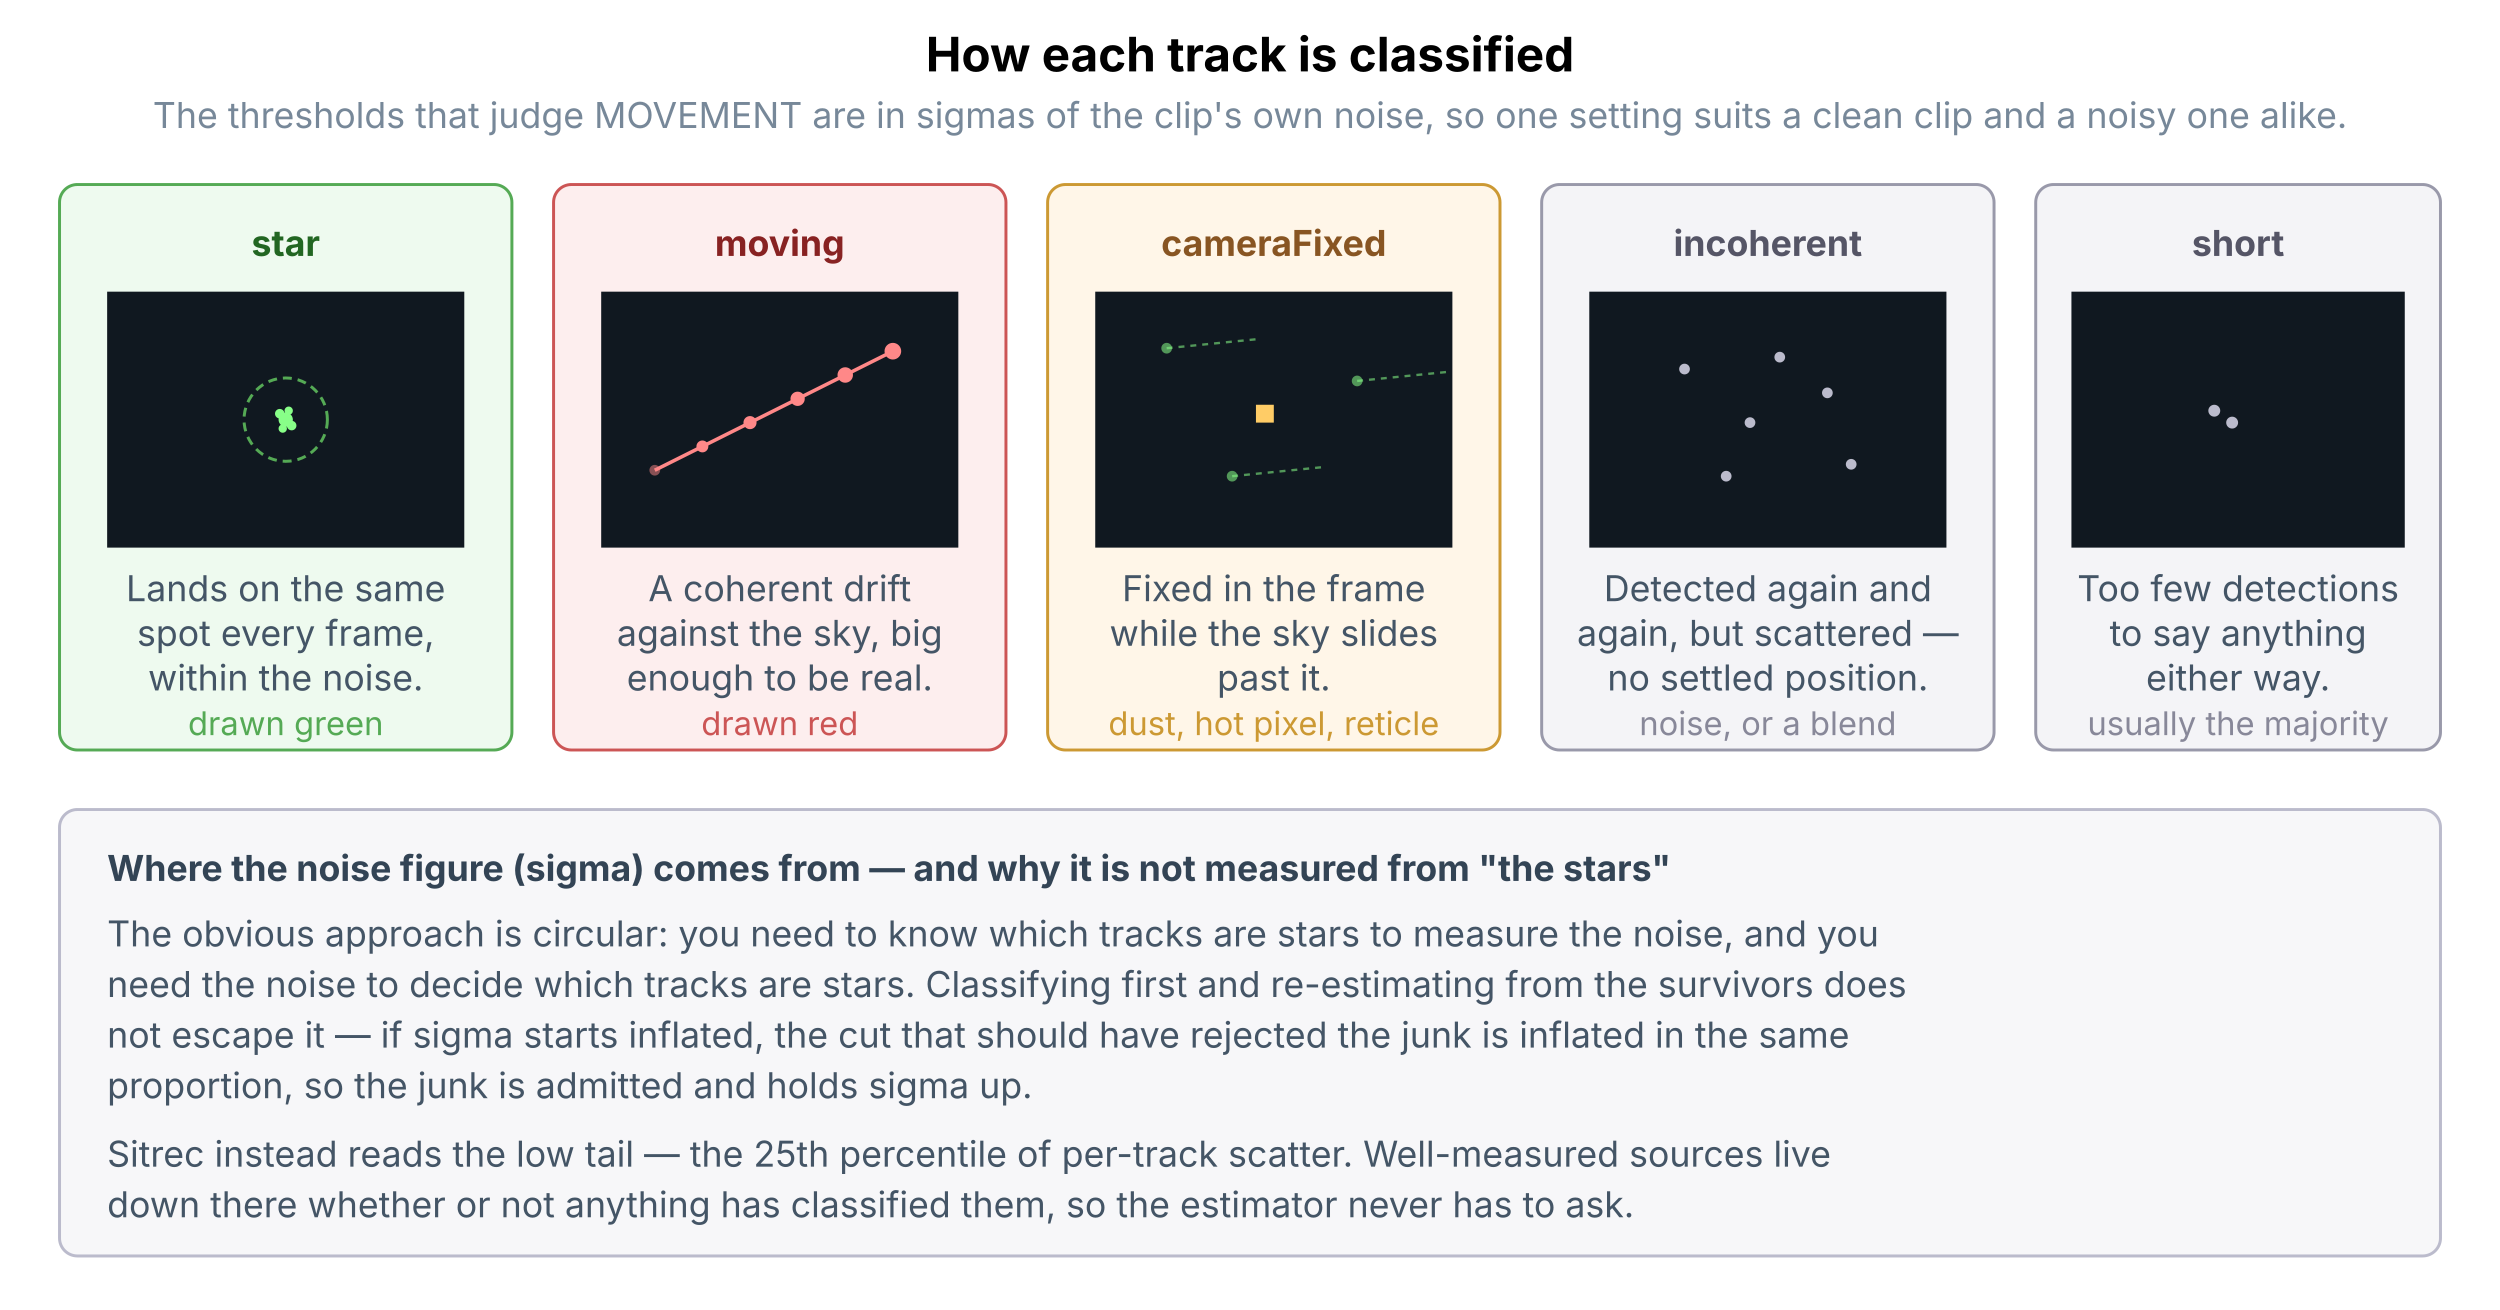
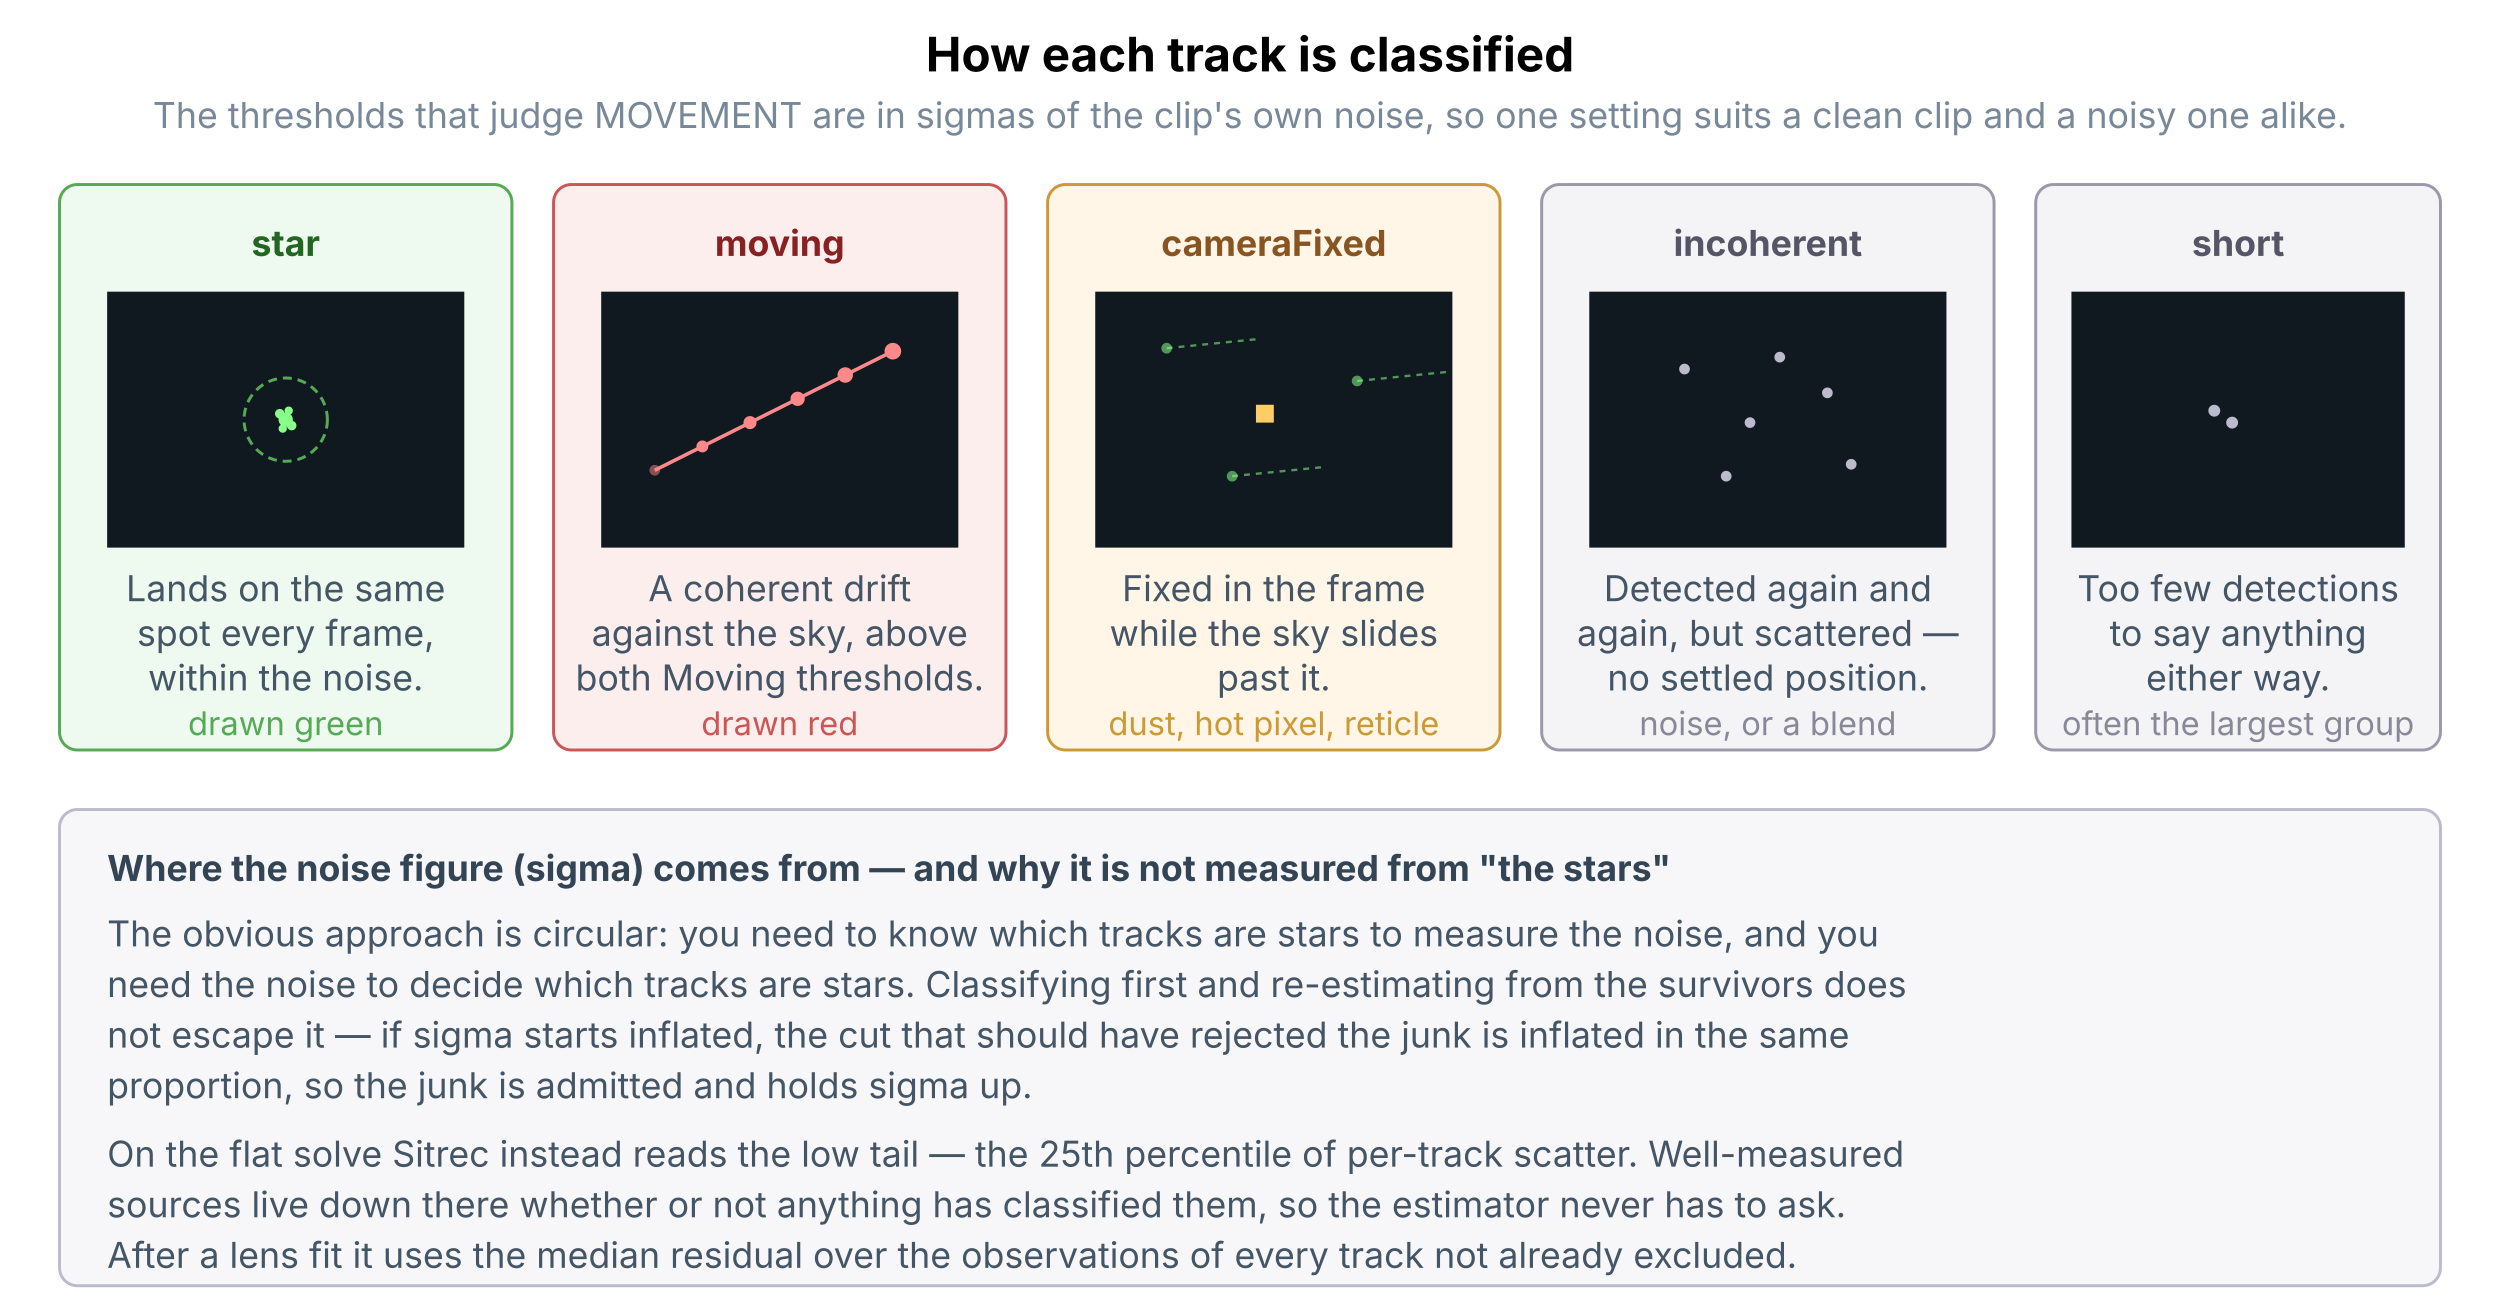
<svg xmlns="http://www.w3.org/2000/svg" viewBox="0 0 840 440" font-family="-apple-system, system-ui, sans-serif" font-size="12">
  <text x="420" y="24" text-anchor="middle" font-size="16" font-weight="700">How each track is classified</text>
  <text x="420" y="43" text-anchor="middle" fill="#789">The thresholds that judge MOVEMENT are in sigmas of the clip's own noise, so one setting suits a clean clip and a noisy one alike.</text>
  <g transform="translate(20,62)">
    <rect width="152" height="190" rx="6" fill="#eefaef" stroke="#5a5" />
    <text x="76" y="24" text-anchor="middle" font-weight="700" fill="#262">star</text>
    <rect x="16" y="36" width="120" height="86" fill="#101820" />
    <g fill="#8f8">
      <circle cx="76" cy="79" r="2.4" />
      <circle cx="74" cy="77" r="1.6" />
      <circle cx="78" cy="81" r="1.6" />
      <circle cx="77" cy="76" r="1.4" />
      <circle cx="75" cy="82" r="1.4" />
    </g>
    <circle cx="76" cy="79" r="14" fill="none" stroke="#5a5" stroke-dasharray="3 2" />
    <text x="76" y="140" text-anchor="middle" fill="#456">Lands on the same</text>
    <text x="76" y="155" text-anchor="middle" fill="#456">spot every frame,</text>
    <text x="76" y="170" text-anchor="middle" fill="#456">within the noise.</text>
    <text x="76" y="185" text-anchor="middle" fill="#5a5" font-size="11">drawn green</text>
  </g>
  <g transform="translate(186,62)">
    <rect width="152" height="190" rx="6" fill="#fdeeee" stroke="#c55" />
    <text x="76" y="24" text-anchor="middle" font-weight="700" fill="#822">moving</text>
    <rect x="16" y="36" width="120" height="86" fill="#101820" />
    <g fill="#f88">
      <circle cx="34" cy="96" r="1.8" opacity="0.5" />
      <circle cx="50" cy="88" r="2" />
      <circle cx="66" cy="80" r="2.2" />
      <circle cx="82" cy="72" r="2.4" />
      <circle cx="98" cy="64" r="2.6" />
      <circle cx="114" cy="56" r="2.8" />
    </g>
    <path d="M34 96 L114 56" stroke="#f88" stroke-width="1.2" />
    <text x="76" y="140" text-anchor="middle" fill="#456">A coherent drift</text>
-     <text x="76" y="155" text-anchor="middle" fill="#456">against the sky, big</text>
-     <text x="76" y="170" text-anchor="middle" fill="#456">enough to be real.</text>
+     <text x="76" y="155" text-anchor="middle" fill="#456">against the sky, above</text>
+     <text x="76" y="170" text-anchor="middle" fill="#456">both Moving thresholds.</text>
    <text x="76" y="185" text-anchor="middle" fill="#c55" font-size="11">drawn red</text>
  </g>
  <g transform="translate(352,62)">
    <rect width="152" height="190" rx="6" fill="#fff6e8" stroke="#c93" />
    <text x="76" y="24" text-anchor="middle" font-weight="700" fill="#852">cameraFixed</text>
    <rect x="16" y="36" width="120" height="86" fill="#101820" />
    <g fill="#8f8" opacity="0.55">
      <circle cx="40" cy="55" r="1.8" />
      <circle cx="62" cy="98" r="1.8" />
      <circle cx="104" cy="66" r="1.8" />
    </g>
    <g stroke="#8f8" stroke-width="0.8" opacity="0.55" stroke-dasharray="2 2">
      <line x1="40" y1="55" x2="70" y2="52" />
      <line x1="62" y1="98" x2="92" y2="95" />
      <line x1="104" y1="66" x2="134" y2="63" />
    </g>
    <rect x="70" y="74" width="6" height="6" fill="#fc6" />
    <text x="76" y="140" text-anchor="middle" fill="#456">Fixed in the frame</text>
    <text x="76" y="155" text-anchor="middle" fill="#456">while the sky slides</text>
    <text x="76" y="170" text-anchor="middle" fill="#456">past it.</text>
    <text x="76" y="185" text-anchor="middle" fill="#c93" font-size="11">dust, hot pixel, reticle</text>
  </g>
  <g transform="translate(518,62)">
    <rect width="152" height="190" rx="6" fill="#f4f4f7" stroke="#99a" />
    <text x="76" y="24" text-anchor="middle" font-weight="700" fill="#556">incoherent</text>
    <rect x="16" y="36" width="120" height="86" fill="#101820" />
    <g fill="#bbc">
      <circle cx="48" cy="62" r="1.8" />
      <circle cx="96" cy="70" r="1.8" />
      <circle cx="62" cy="98" r="1.8" />
      <circle cx="104" cy="94" r="1.8" />
      <circle cx="80" cy="58" r="1.8" />
      <circle cx="70" cy="80" r="1.8" />
    </g>
    <text x="76" y="140" text-anchor="middle" fill="#456">Detected again and</text>
    <text x="76" y="155" text-anchor="middle" fill="#456">again, but scattered —</text>
    <text x="76" y="170" text-anchor="middle" fill="#456">no settled position.</text>
    <text x="76" y="185" text-anchor="middle" fill="#889" font-size="11">noise, or a blend</text>
  </g>
  <g transform="translate(684,62)">
    <rect width="136" height="190" rx="6" fill="#f4f4f7" stroke="#99a" />
    <text x="68" y="24" text-anchor="middle" font-weight="700" fill="#556">short</text>
    <rect x="12" y="36" width="112" height="86" fill="#101820" />
    <g fill="#bbc">
      <circle cx="60" cy="76" r="2" />
      <circle cx="66" cy="80" r="2" />
    </g>
    <text x="68" y="140" text-anchor="middle" fill="#456">Too few detections</text>
    <text x="68" y="155" text-anchor="middle" fill="#456">to say anything</text>
    <text x="68" y="170" text-anchor="middle" fill="#456">either way.</text>
-     <text x="68" y="185" text-anchor="middle" fill="#889" font-size="11">usually the majority</text>
+     <text x="68" y="185" text-anchor="middle" fill="#889" font-size="11">often the largest group</text>
  </g>
  <g transform="translate(20,272)">
-     <rect width="800" height="150" rx="6" fill="#f7f7f9" stroke="#bbc" />
+     <rect width="800" height="160" rx="6" fill="#f7f7f9" stroke="#bbc" />
    <text x="16" y="24" font-weight="700" fill="#345">Where the noise figure (sigma) comes from — and why it is not measured from "the stars"</text>
    <text x="16" y="46" fill="#456">The obvious approach is circular: you need to know which tracks are stars to measure the noise, and you</text>
    <text x="16" y="63" fill="#456">need the noise to decide which tracks are stars. Classifying first and re-estimating from the survivors does</text>
    <text x="16" y="80" fill="#456">not escape it — if sigma starts inflated, the cut that should have rejected the junk is inflated in the same</text>
    <text x="16" y="97" fill="#456">proportion, so the junk is admitted and holds sigma up.</text>
-     <text x="16" y="120" fill="#456">Sitrec instead reads the low tail — the 25th percentile of per-track scatter. Well-measured sources live</text>
-     <text x="16" y="137" fill="#456">down there whether or not anything has classified them, so the estimator never has to ask.</text>
+     <text x="16" y="120" fill="#456">On the flat solve Sitrec instead reads the low tail — the 25th percentile of per-track scatter. Well-measured</text>
+     <text x="16" y="137" fill="#456">sources live down there whether or not anything has classified them, so the estimator never has to ask.</text>
+     <text x="16" y="154" fill="#456">After a lens fit it uses the median residual over the observations of every track not already excluded.</text>
  </g>
</svg>
